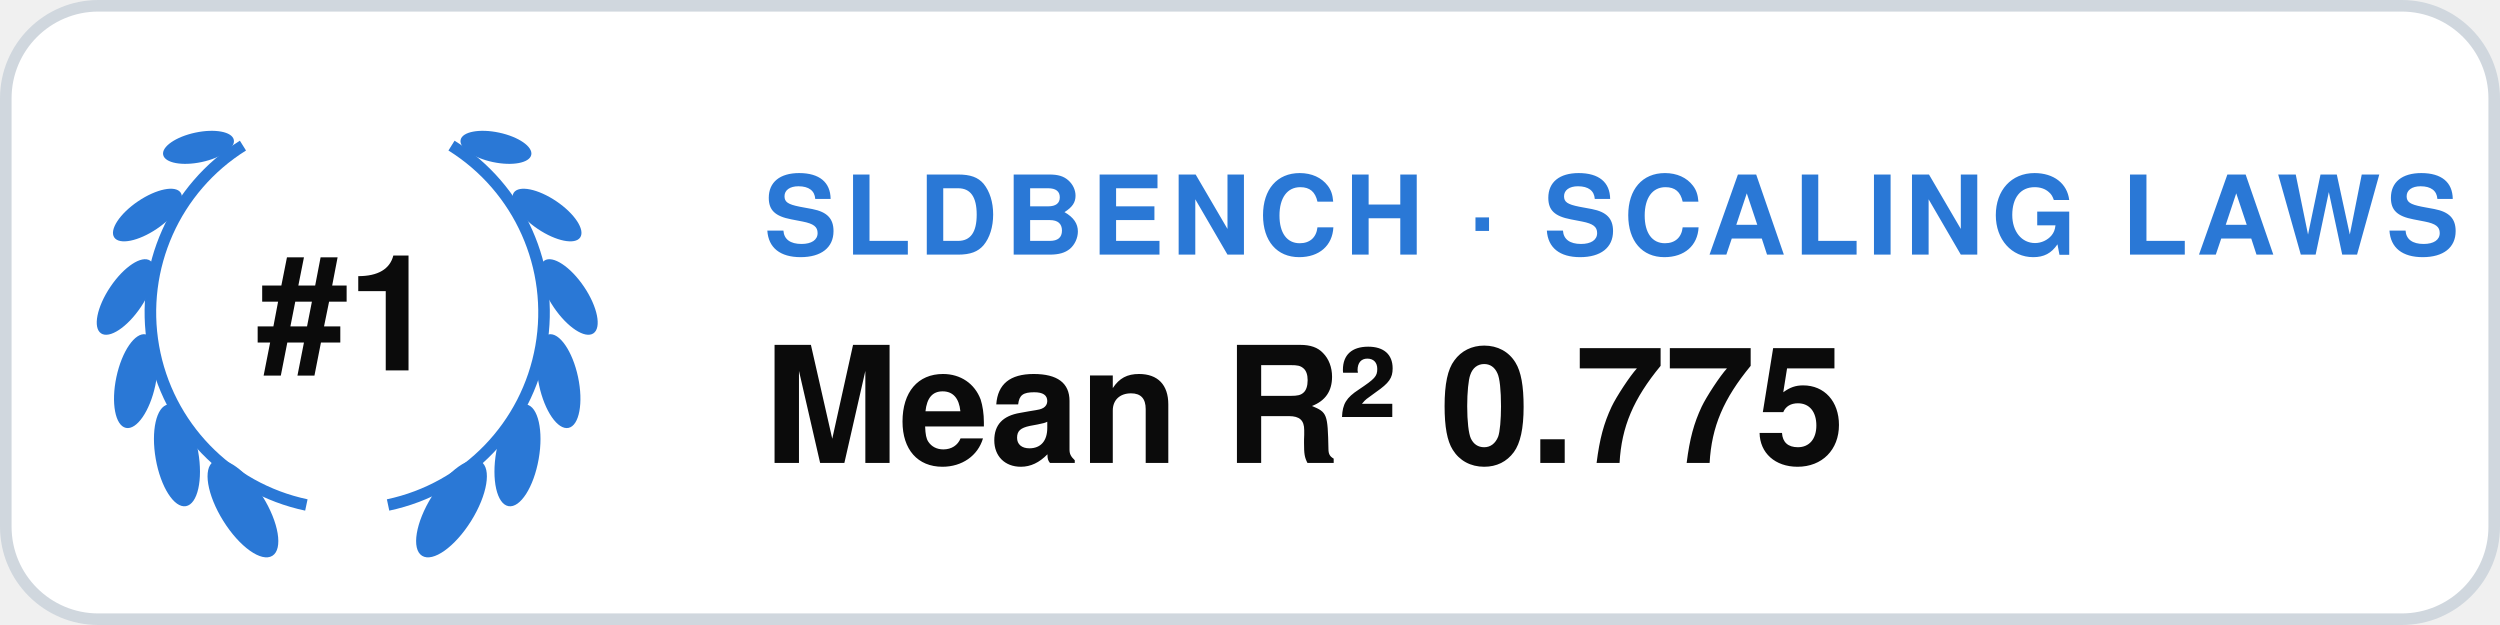
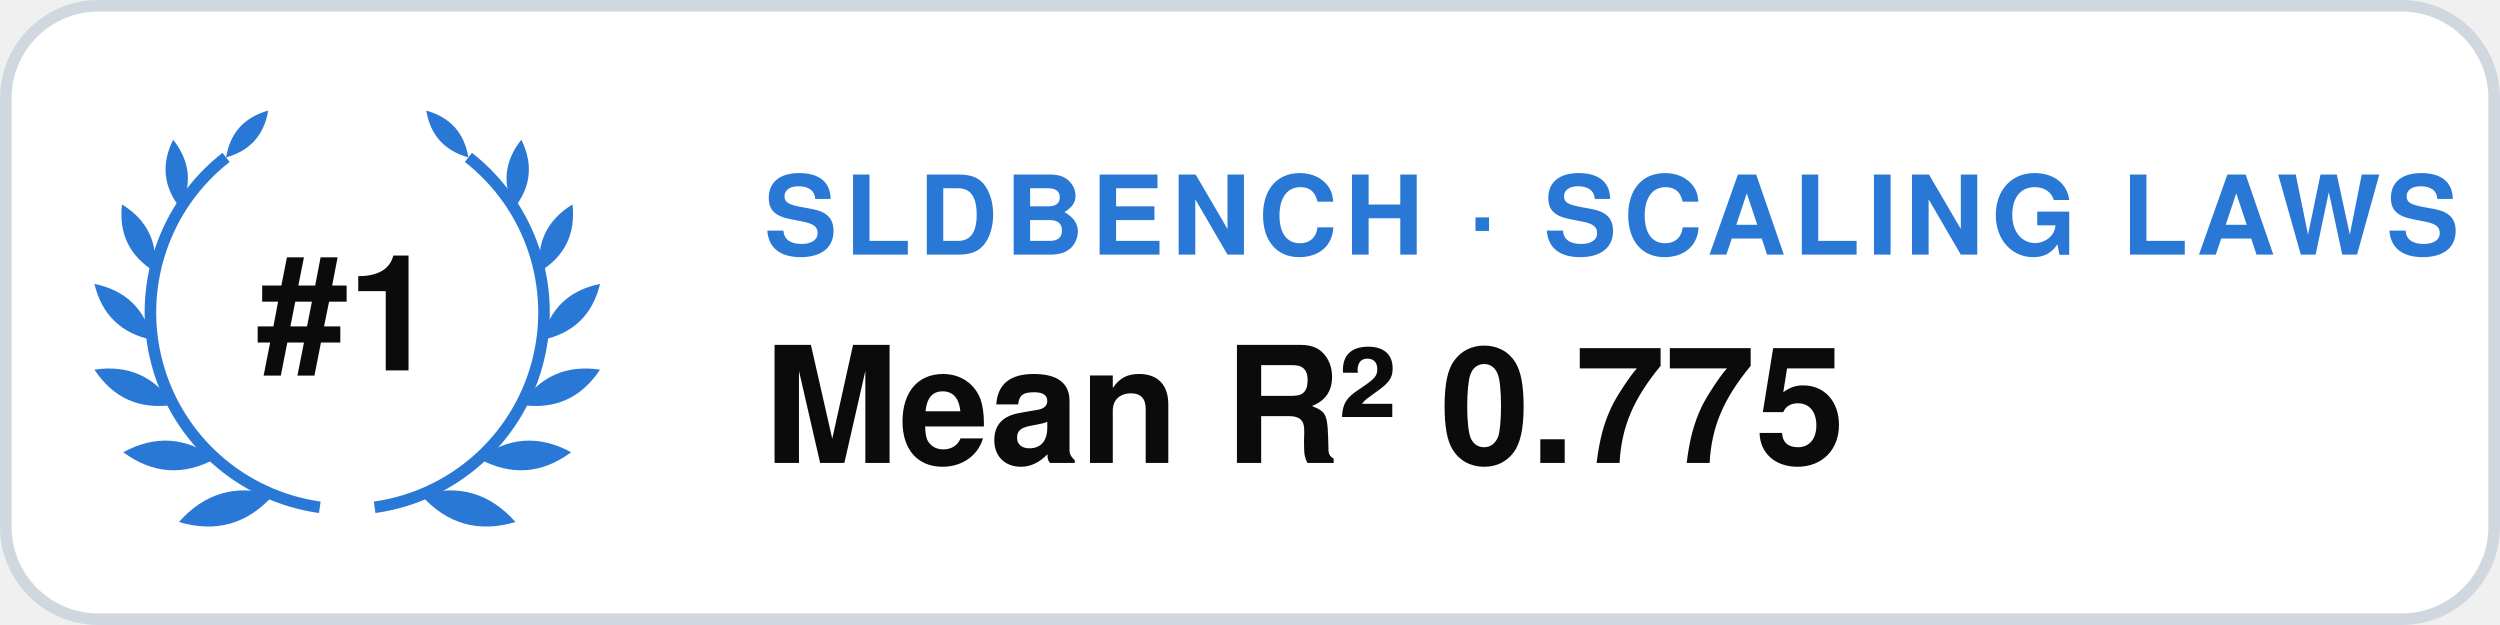
<svg xmlns="http://www.w3.org/2000/svg" width="216" height="54" viewBox="0 0 216 54" role="img" aria-label="#1 SLDBench · scaling laws: Mean R² 0.775">
  <style>
  .bg { fill: #ffffff; stroke: #d0d7de; } .leaf { fill: #2a78d6; } .stem { fill: none; stroke: #2a78d6; stroke-width: 1; }
  .place { fill: #0b0b0b; } .cap { fill: #2a78d6; } .res { fill: #0b0b0b; }
  @media (prefers-color-scheme: dark) {
    .bg { fill: #161b22; stroke: #30363d; } .leaf { fill: #3987e5; } .stem { stroke: #3987e5; }
    .place { fill: #f0efec; } .cap { fill: #3987e5; } .res { fill: #f0efec; }
  }
</style>
  <rect class="bg" x="0.5" y="0.5" width="215" height="53" rx="8" />
-   <path class="stem" d="M33.53 43.63 A17 17 0 0 0 39.01 12.58" />
-   <ellipse class="leaf" cx="39.01" cy="43.95" rx="4.80" ry="2.00" transform="rotate(-58.0 39.01 43.95)" />
-   <ellipse class="leaf" cx="44.71" cy="39.34" rx="4.46" ry="1.86" transform="rotate(-80.0 44.71 39.34)" />
-   <ellipse class="leaf" cx="48.26" cy="32.93" rx="4.13" ry="1.72" transform="rotate(-102.0 48.26 32.93)" />
-   <ellipse class="leaf" cx="49.15" cy="25.66" rx="3.79" ry="1.58" transform="rotate(-124.0 49.15 25.66)" />
-   <ellipse class="leaf" cx="47.26" cy="18.58" rx="3.46" ry="1.44" transform="rotate(-146.0 47.26 18.58)" />
-   <ellipse class="leaf" cx="42.85" cy="12.73" rx="3.12" ry="1.30" transform="rotate(-168.0 42.85 12.73)" />
-   <path class="stem" d="M26.47 43.63 A17 17 0 0 1 20.99 12.58" />
-   <ellipse class="leaf" cx="20.99" cy="43.95" rx="4.80" ry="2.00" transform="rotate(58.0 20.99 43.95)" />
-   <ellipse class="leaf" cx="15.29" cy="39.34" rx="4.46" ry="1.86" transform="rotate(80.0 15.29 39.34)" />
-   <ellipse class="leaf" cx="11.74" cy="32.93" rx="4.13" ry="1.72" transform="rotate(102.0 11.74 32.93)" />
-   <ellipse class="leaf" cx="10.85" cy="25.66" rx="3.79" ry="1.58" transform="rotate(124.0 10.85 25.66)" />
-   <ellipse class="leaf" cx="12.74" cy="18.58" rx="3.46" ry="1.44" transform="rotate(146.0 12.74 18.58)" />
-   <ellipse class="leaf" cx="17.15" cy="12.73" rx="3.12" ry="1.30" transform="rotate(168.0 17.15 12.73)" />
+   <path class="stem" d="M32.37 43.83 A17 17 0 0 0 40.47 13.60" />
+   <path class="leaf" transform="translate(36.37 42.76) rotate(16.0)" d="M0 0 Q4.25 -2.70 8.50 0 Q4.25 2.70 0 0Z" />
+   <path class="leaf" transform="translate(41.38 39.63) rotate(-4.0)" d="M0 0 Q3.99 -2.54 7.99 0 Q3.99 2.54 0 0Z" />
+   <path class="leaf" transform="translate(45.01 34.98) rotate(-24.0)" d="M0 0 Q3.74 -2.38 7.48 0 Q3.74 2.38 0 0Z" />
+   <path class="leaf" transform="translate(46.83 29.37) rotate(-44.0)" d="M0 0 Q3.49 -2.21 6.97 0 Q3.49 2.21 0 0Z" />
+   <path class="leaf" transform="translate(46.63 23.47) rotate(-64.0)" d="M0 0 Q3.23 -2.05 6.46 0 Q3.23 2.05 0 0Z" />
+   <path class="leaf" transform="translate(44.42 17.99) rotate(-84.0)" d="M0 0 Q2.97 -1.89 5.95 0 Q2.97 1.89 0 0Z" />
+   <path class="leaf" transform="translate(40.47 13.60) rotate(-132.0)" d="M0 0 Q2.72 -1.73 5.44 0 Q2.72 1.73 0 0Z" />
+   <path class="stem" d="M27.63 43.83 A17 17 0 0 1 19.53 13.60" />
+   <path class="leaf" transform="translate(23.63 42.76) rotate(164.0)" d="M0 0 Q4.25 -2.70 8.50 0 Q4.25 2.70 0 0Z" />
+   <path class="leaf" transform="translate(18.62 39.63) rotate(-176.0)" d="M0 0 Q3.99 -2.54 7.99 0 Q3.99 2.54 0 0Z" />
+   <path class="leaf" transform="translate(14.99 34.98) rotate(-156.0)" d="M0 0 Q3.74 -2.38 7.48 0 Q3.74 2.38 0 0Z" />
+   <path class="leaf" transform="translate(13.17 29.37) rotate(-136.0)" d="M0 0 Q3.49 -2.21 6.97 0 Q3.49 2.21 0 0Z" />
+   <path class="leaf" transform="translate(13.37 23.47) rotate(-116.0)" d="M0 0 Q3.23 -2.05 6.46 0 Q3.23 2.05 0 0Z" />
+   <path class="leaf" transform="translate(15.58 17.99) rotate(-96.0)" d="M0 0 Q2.97 -1.89 5.95 0 Q2.97 1.89 0 0Z" />
+   <path class="leaf" transform="translate(19.53 13.60) rotate(-48.0)" d="M0 0 Q2.72 -1.73 5.44 0 Q2.72 1.73 0 0Z" />
  <text class="place" x="30" y="32" text-anchor="middle" font-family="system-ui, -apple-system, 'Segoe UI', Helvetica, Arial, sans-serif" font-size="14" font-weight="700">#1</text>
  <text class="cap" x="66" y="22" font-family="system-ui, -apple-system, 'Segoe UI', Helvetica, Arial, sans-serif" font-size="9.5" font-weight="600" letter-spacing="0.6">SLDBENCH · SCALING LAWS</text>
  <text class="res" x="66" y="40" font-family="system-ui, -apple-system, 'Segoe UI', Helvetica, Arial, sans-serif" font-size="14" font-weight="700">Mean R² 0.775</text>
</svg>
